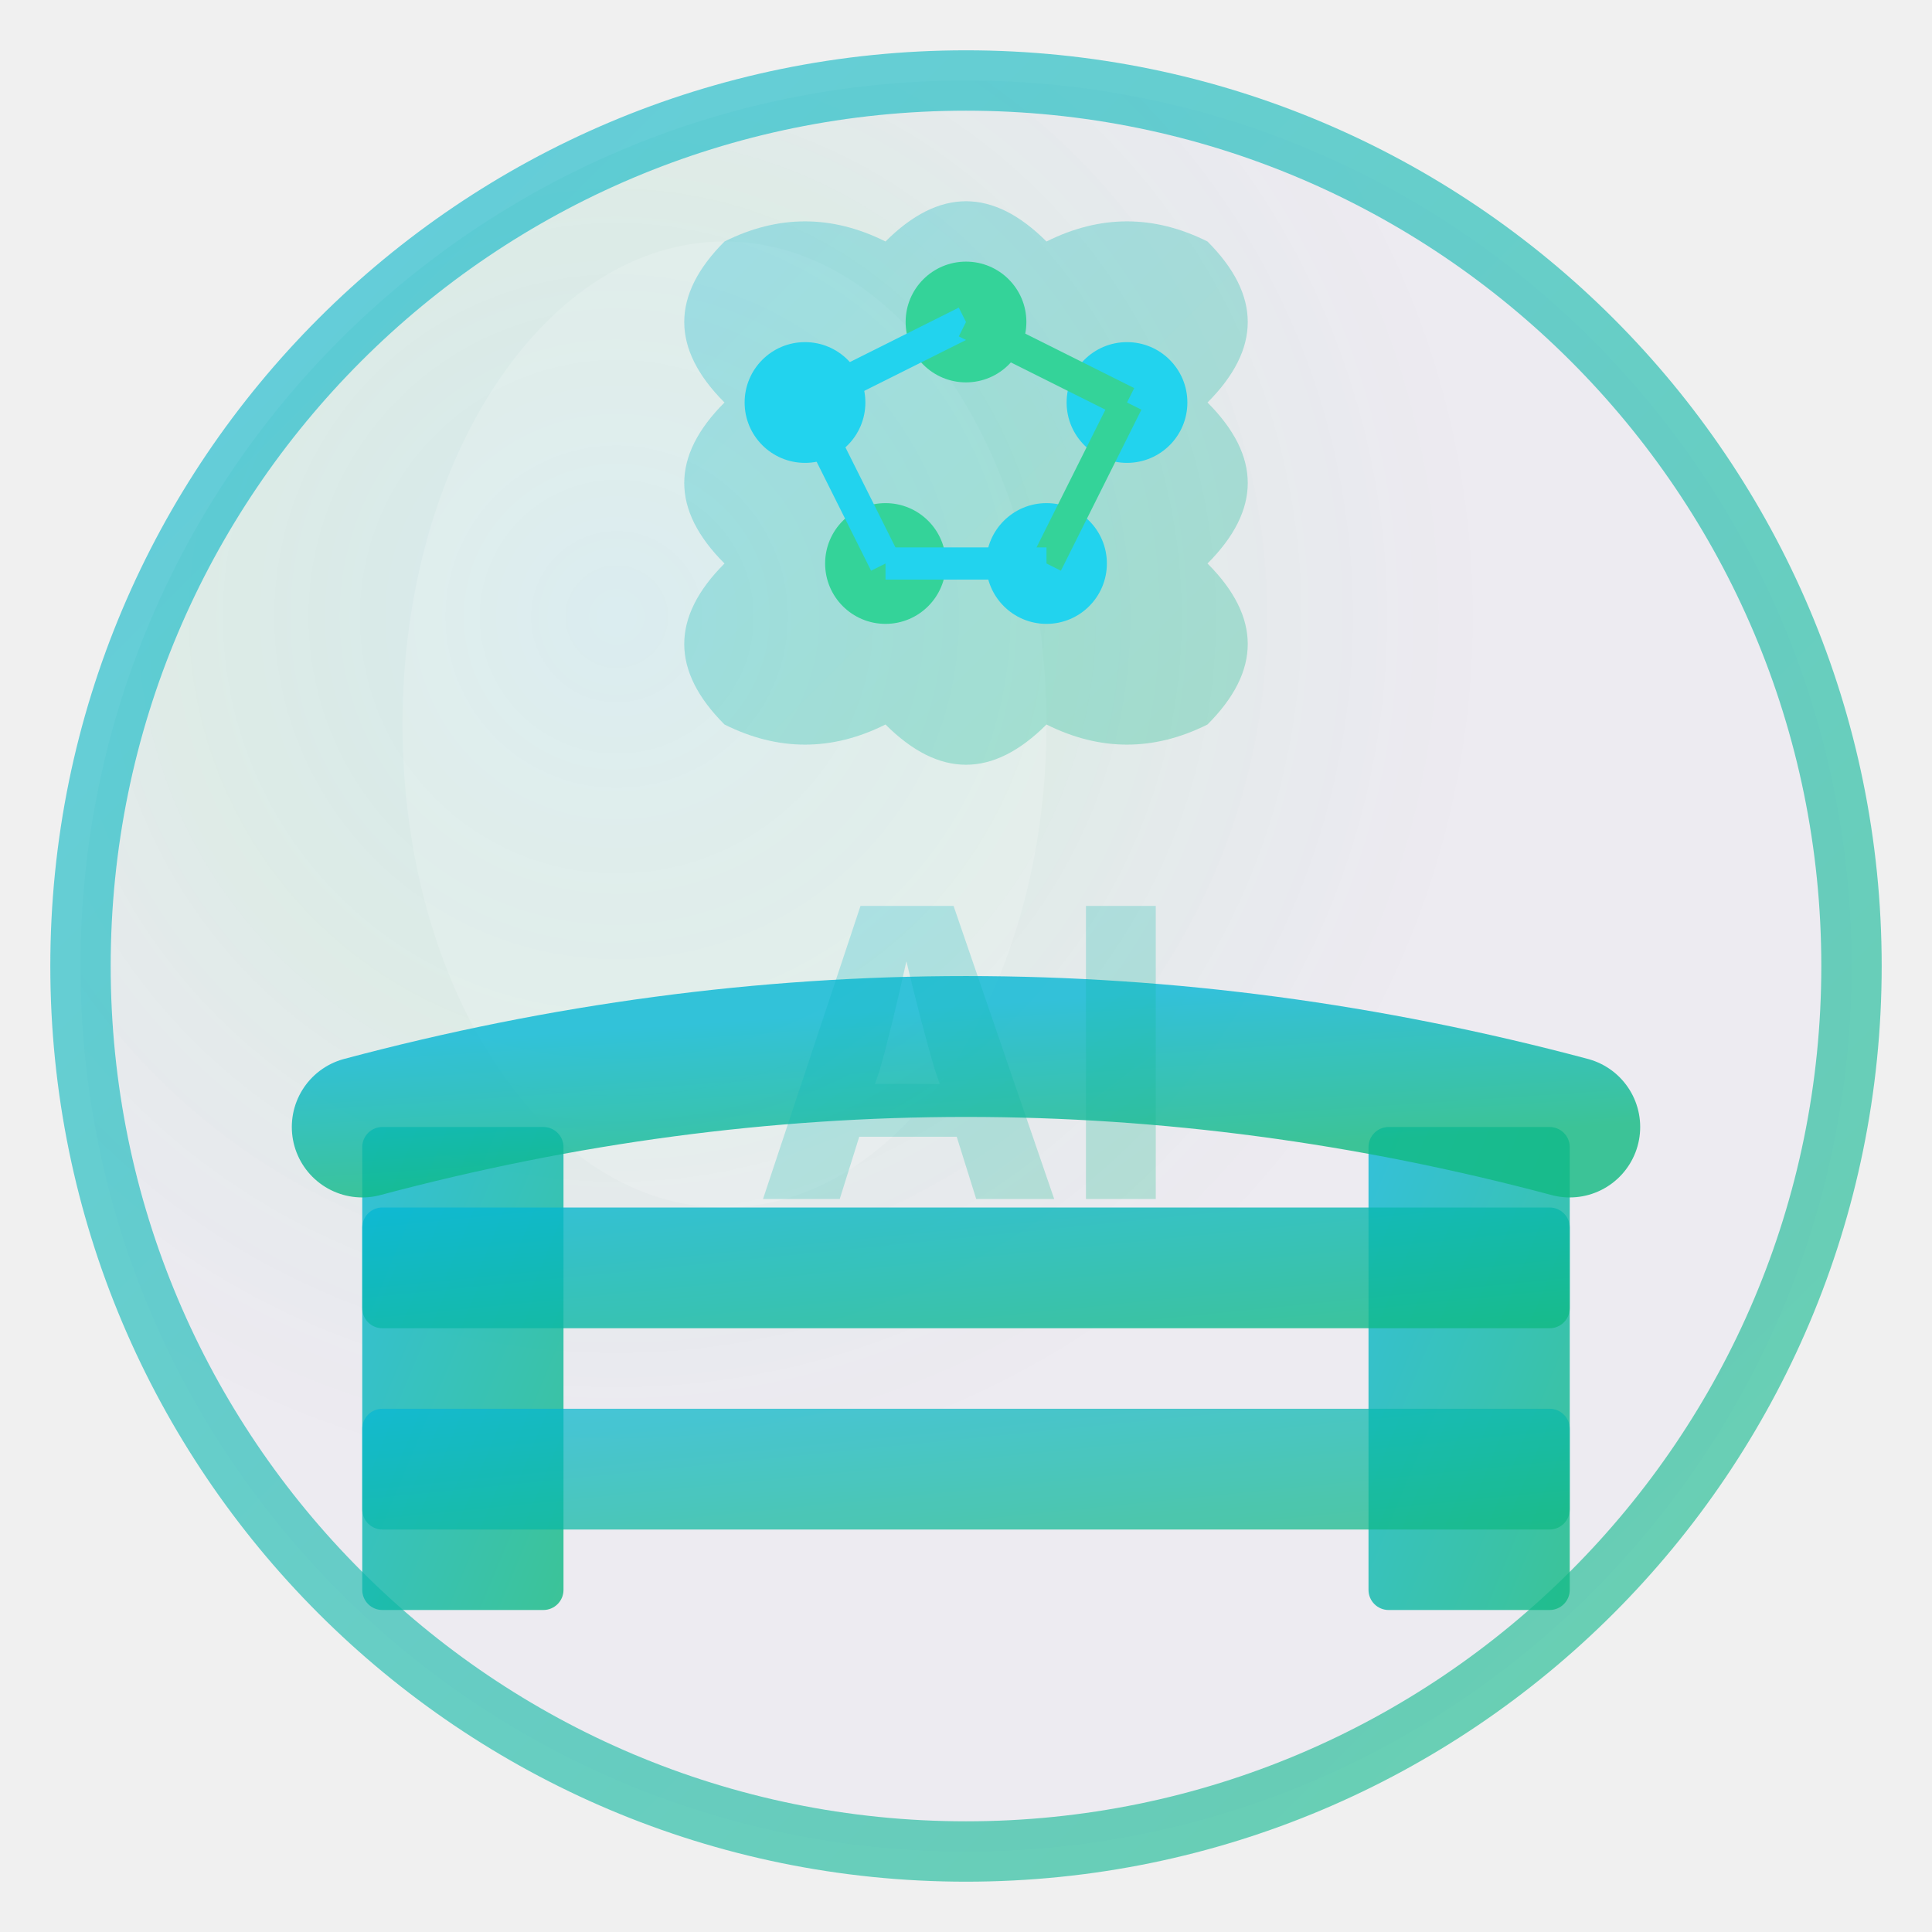
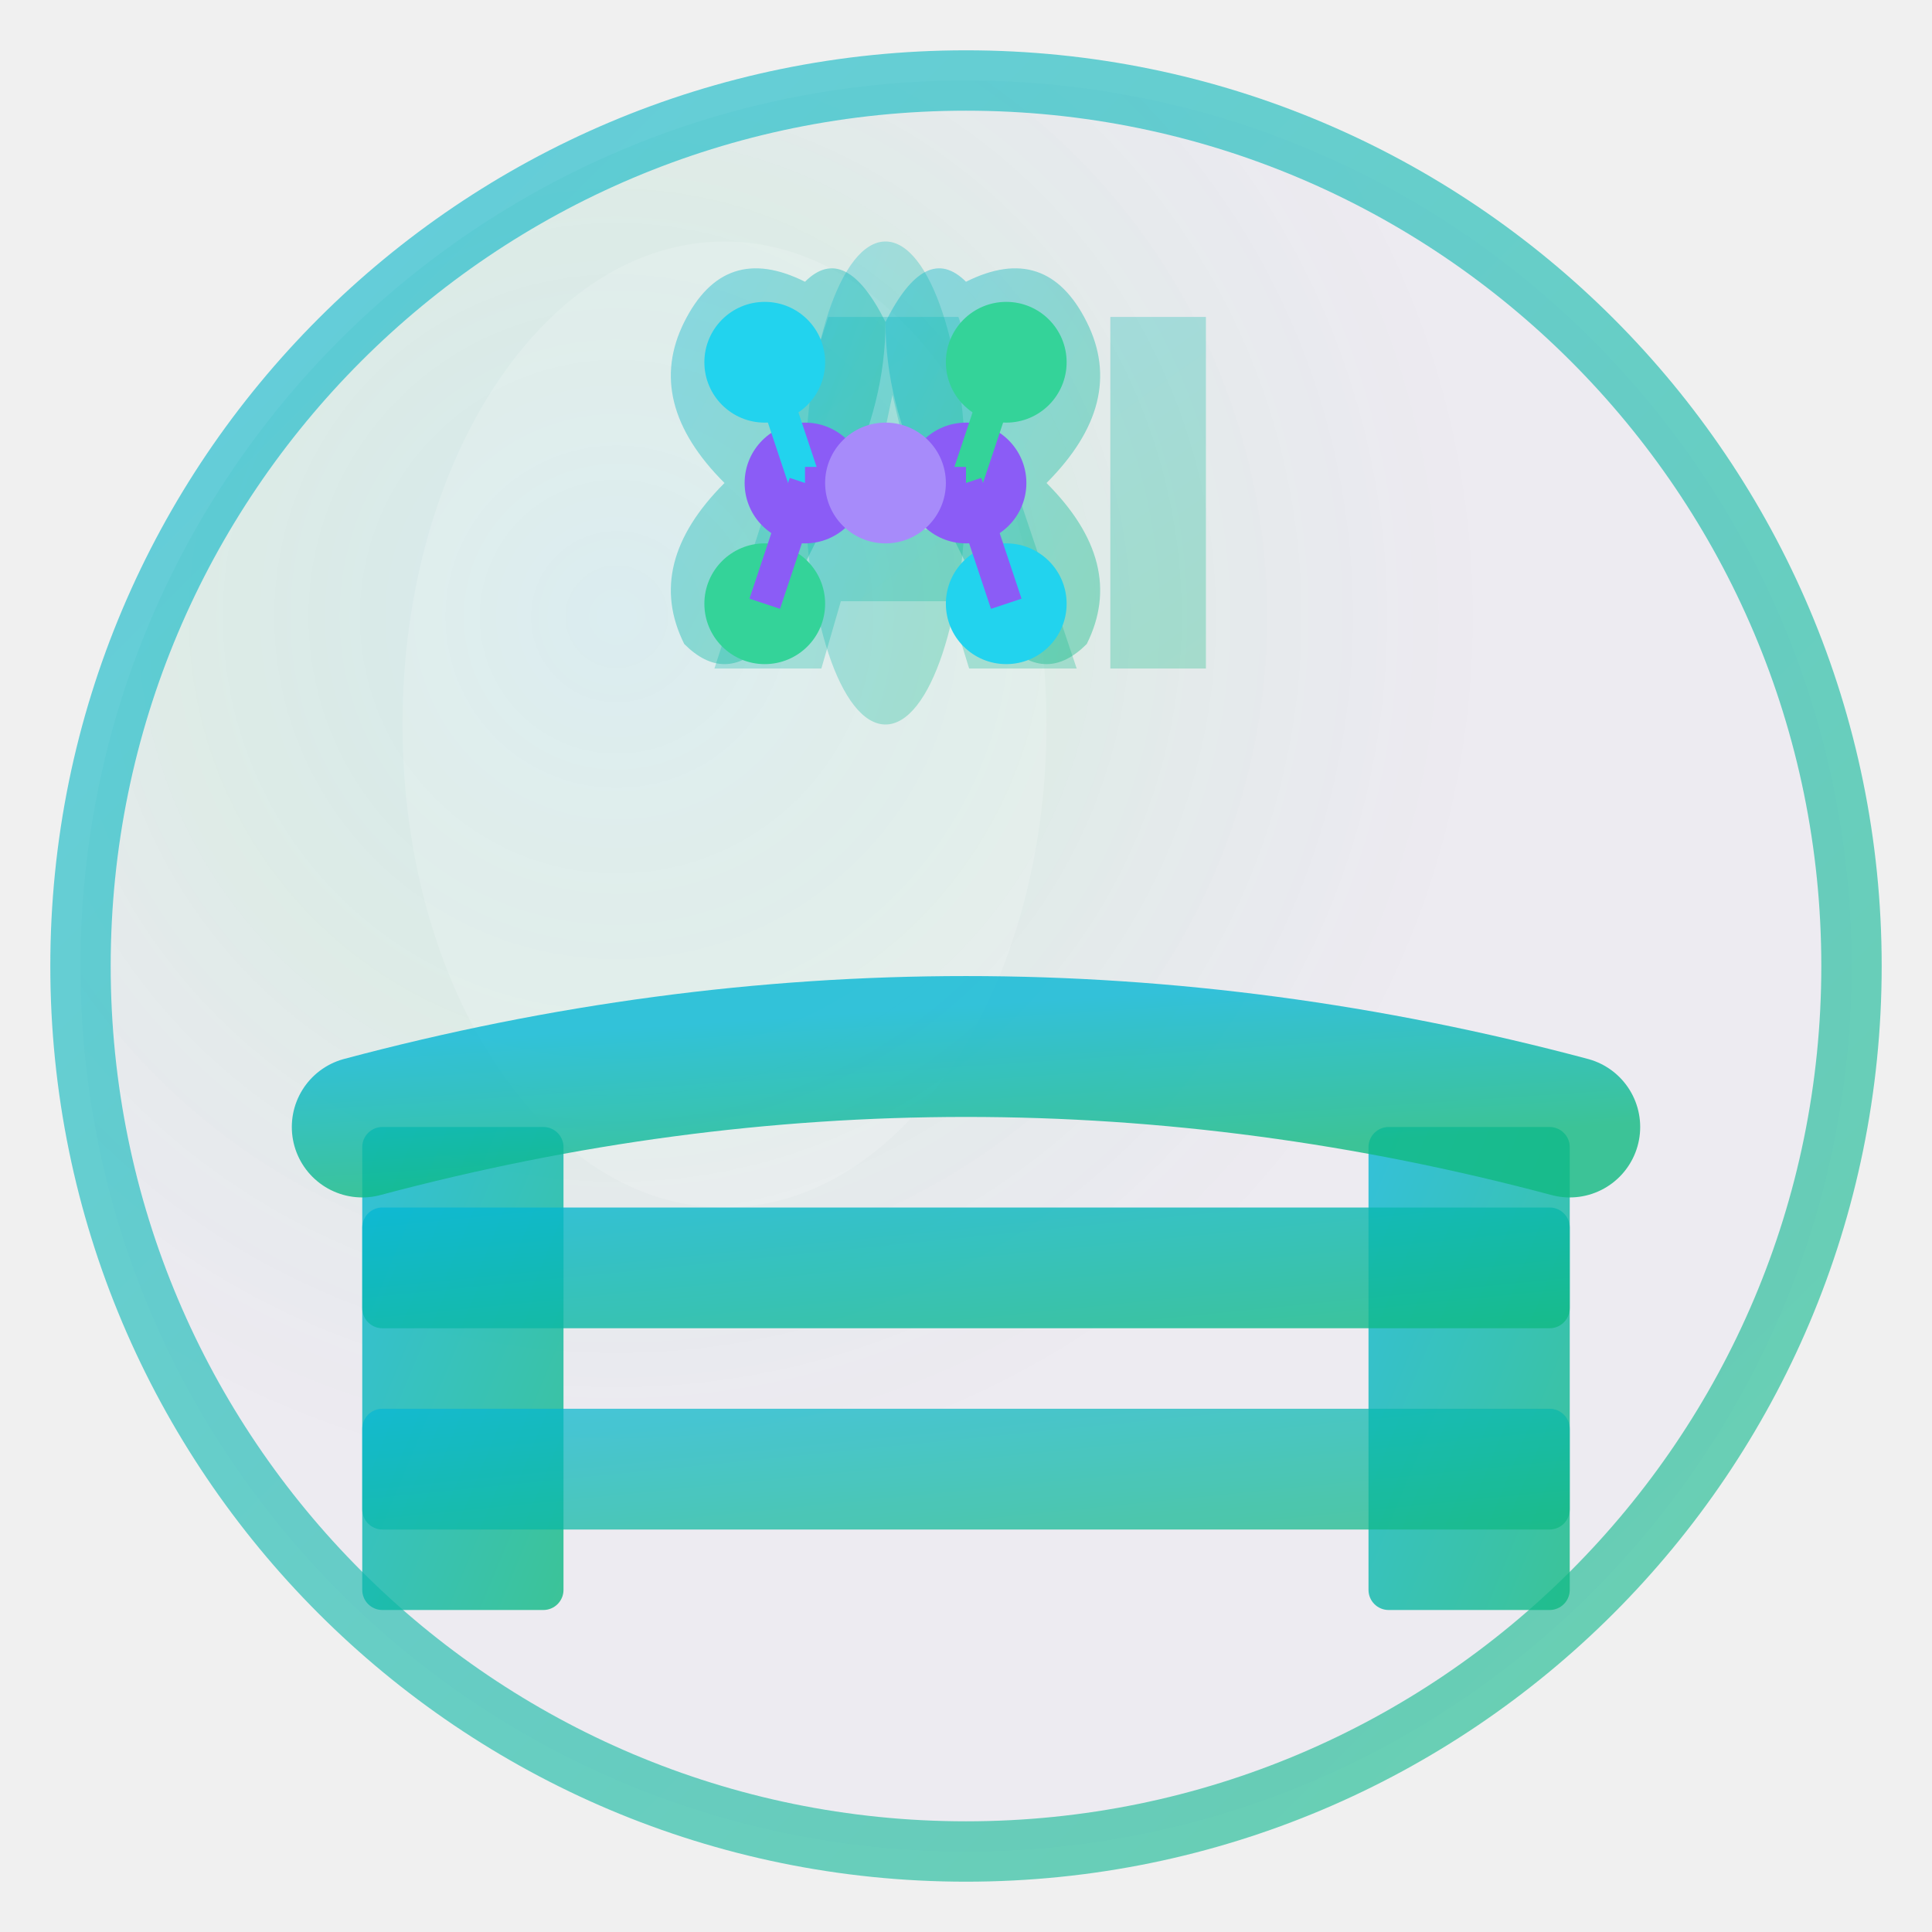
<svg xmlns="http://www.w3.org/2000/svg" width="48" height="48" viewBox="0 0 48 48" fill="none">
  <defs>
    <radialGradient id="sphereGradient" cx="0.3" cy="0.3">
      <stop offset="0%" style="stop-color:rgba(6, 182, 212, 0.3);stop-opacity:1" />
      <stop offset="50%" style="stop-color:rgba(16, 185, 129, 0.2);stop-opacity:1" />
      <stop offset="100%" style="stop-color:rgba(139, 92, 246, 0.1);stop-opacity:1" />
    </radialGradient>
    <linearGradient id="brainGradient" x1="0%" y1="0%" x2="100%" y2="100%">
      <stop offset="0%" style="stop-color:#06b6d4;stop-opacity:1" />
      <stop offset="100%" style="stop-color:#10b981;stop-opacity:1" />
    </linearGradient>
    <linearGradient id="gateGradient" x1="0%" y1="0%" x2="100%" y2="100%">
      <stop offset="0%" style="stop-color:#06b6d4;stop-opacity:0.8" />
      <stop offset="100%" style="stop-color:#10b981;stop-opacity:0.8" />
    </linearGradient>
    <filter id="glass">
      <feGaussianBlur in="SourceGraphic" stdDeviation="0.5" />
    </filter>
  </defs>
  <circle cx="24" cy="24" r="22" fill="url(#sphereGradient)" opacity="0.4" />
  <circle cx="24" cy="24" r="22" fill="none" stroke="url(#brainGradient)" stroke-width="1.5" opacity="0.6" />
  <ellipse cx="18" cy="18" rx="8" ry="12" fill="white" opacity="0.15" />
  <g id="gate">
    <rect x="9" y="28" width="5" height="12" rx="0.5" fill="url(#gateGradient)" />
    <rect x="34" y="28" width="5" height="12" rx="0.5" fill="url(#gateGradient)" />
    <rect x="9" y="30" width="30" height="3" rx="0.5" fill="url(#gateGradient)" />
    <rect x="9" y="35" width="30" height="3" rx="0.5" fill="url(#gateGradient)" opacity="0.9" />
    <path d="M 9 28 Q 24 24 39 28" stroke="url(#gateGradient)" stroke-width="3.5" fill="none" stroke-linecap="round" />
  </g>
+   <text x="24" y="12" font-family="Inter, sans-serif" font-size="12" font-weight="900" fill="url(#brainGradient)" opacity="0.3" text-anchor="middle" dominant-baseline="middle">AI</text>
  <g id="brain">
-     <path d="M 18 10 Q 16 8 18 6 Q 20 5 22 6 Q 24 4 26 6 Q 28 5 30 6 Q 32 8 30 10 Q 32 12 30 14 Q 32 16 30 18 Q 28 19 26 18 Q 24 20 22 18 Q 20 19 18 18 Q 16 16 18 14 Q 16 12 18 10 Z" fill="url(#brainGradient)" opacity="0.3" />
-     <circle cx="20" cy="10" r="1.5" fill="#22d3ee" />
-     <circle cx="24" cy="8" r="1.5" fill="#34d399" />
-     <circle cx="28" cy="10" r="1.5" fill="#22d3ee" />
-     <circle cx="22" cy="14" r="1.5" fill="#34d399" />
-     <circle cx="26" cy="14" r="1.5" fill="#22d3ee" />
-     <line x1="20" y1="10" x2="24" y2="8" stroke="#22d3ee" stroke-width="0.8" opacity="1" />
-     <line x1="24" y1="8" x2="28" y2="10" stroke="#34d399" stroke-width="0.8" opacity="1" />
-     <line x1="20" y1="10" x2="22" y2="14" stroke="#22d3ee" stroke-width="0.8" opacity="1" />
-     <line x1="28" y1="10" x2="26" y2="14" stroke="#34d399" stroke-width="0.8" opacity="1" />
-     <line x1="22" y1="14" x2="26" y2="14" stroke="#22d3ee" stroke-width="0.8" opacity="1" />
+     <path d="M 18 12 Q 16 10 17 8 Q 18 6 20 7 Q 21 6 22 8 Q 22 10 21 12 Q 20 14 19 16 Q 18 17 17 16 Q 16 14 18 12 Z" fill="url(#brainGradient)" opacity="0.4" />
+     <path d="M 26 12 Q 28 10 27 8 Q 26 6 24 7 Q 23 6 22 8 Q 22 10 23 12 Q 24 14 25 16 Q 26 17 27 16 Q 28 14 26 12 Z" fill="url(#brainGradient)" opacity="0.4" />
+     <ellipse cx="22" cy="12" rx="2" ry="6" fill="url(#brainGradient)" opacity="0.3" />
+     <circle cx="19" cy="9" r="1.5" fill="#22d3ee" />
+     <circle cx="20" cy="12" r="1.5" fill="#8b5cf6" />
+     <circle cx="19" cy="15" r="1.5" fill="#34d399" />
+     <line x1="19" y1="9" x2="20" y2="12" stroke="#22d3ee" stroke-width="0.8" opacity="1" />
+     <line x1="20" y1="12" x2="19" y2="15" stroke="#8b5cf6" stroke-width="0.8" opacity="1" />
+     <circle cx="25" cy="9" r="1.5" fill="#34d399" />
+     <circle cx="24" cy="12" r="1.5" fill="#8b5cf6" />
+     <circle cx="25" cy="15" r="1.5" fill="#22d3ee" />
+     <line x1="25" y1="9" x2="24" y2="12" stroke="#34d399" stroke-width="0.8" opacity="1" />
+     <line x1="24" y1="12" x2="25" y2="15" stroke="#8b5cf6" stroke-width="0.8" opacity="1" />
+     <line x1="20" y1="12" x2="24" y2="12" stroke="#8b5cf6" stroke-width="0.8" opacity="1" />
+     <circle cx="22" cy="12" r="1.5" fill="#a78bfa" />
  </g>
-   <text x="24" y="26" font-family="Inter, sans-serif" font-size="10" font-weight="800" fill="url(#brainGradient)" opacity="0.25" text-anchor="middle" dominant-baseline="middle">AI</text>
</svg>
